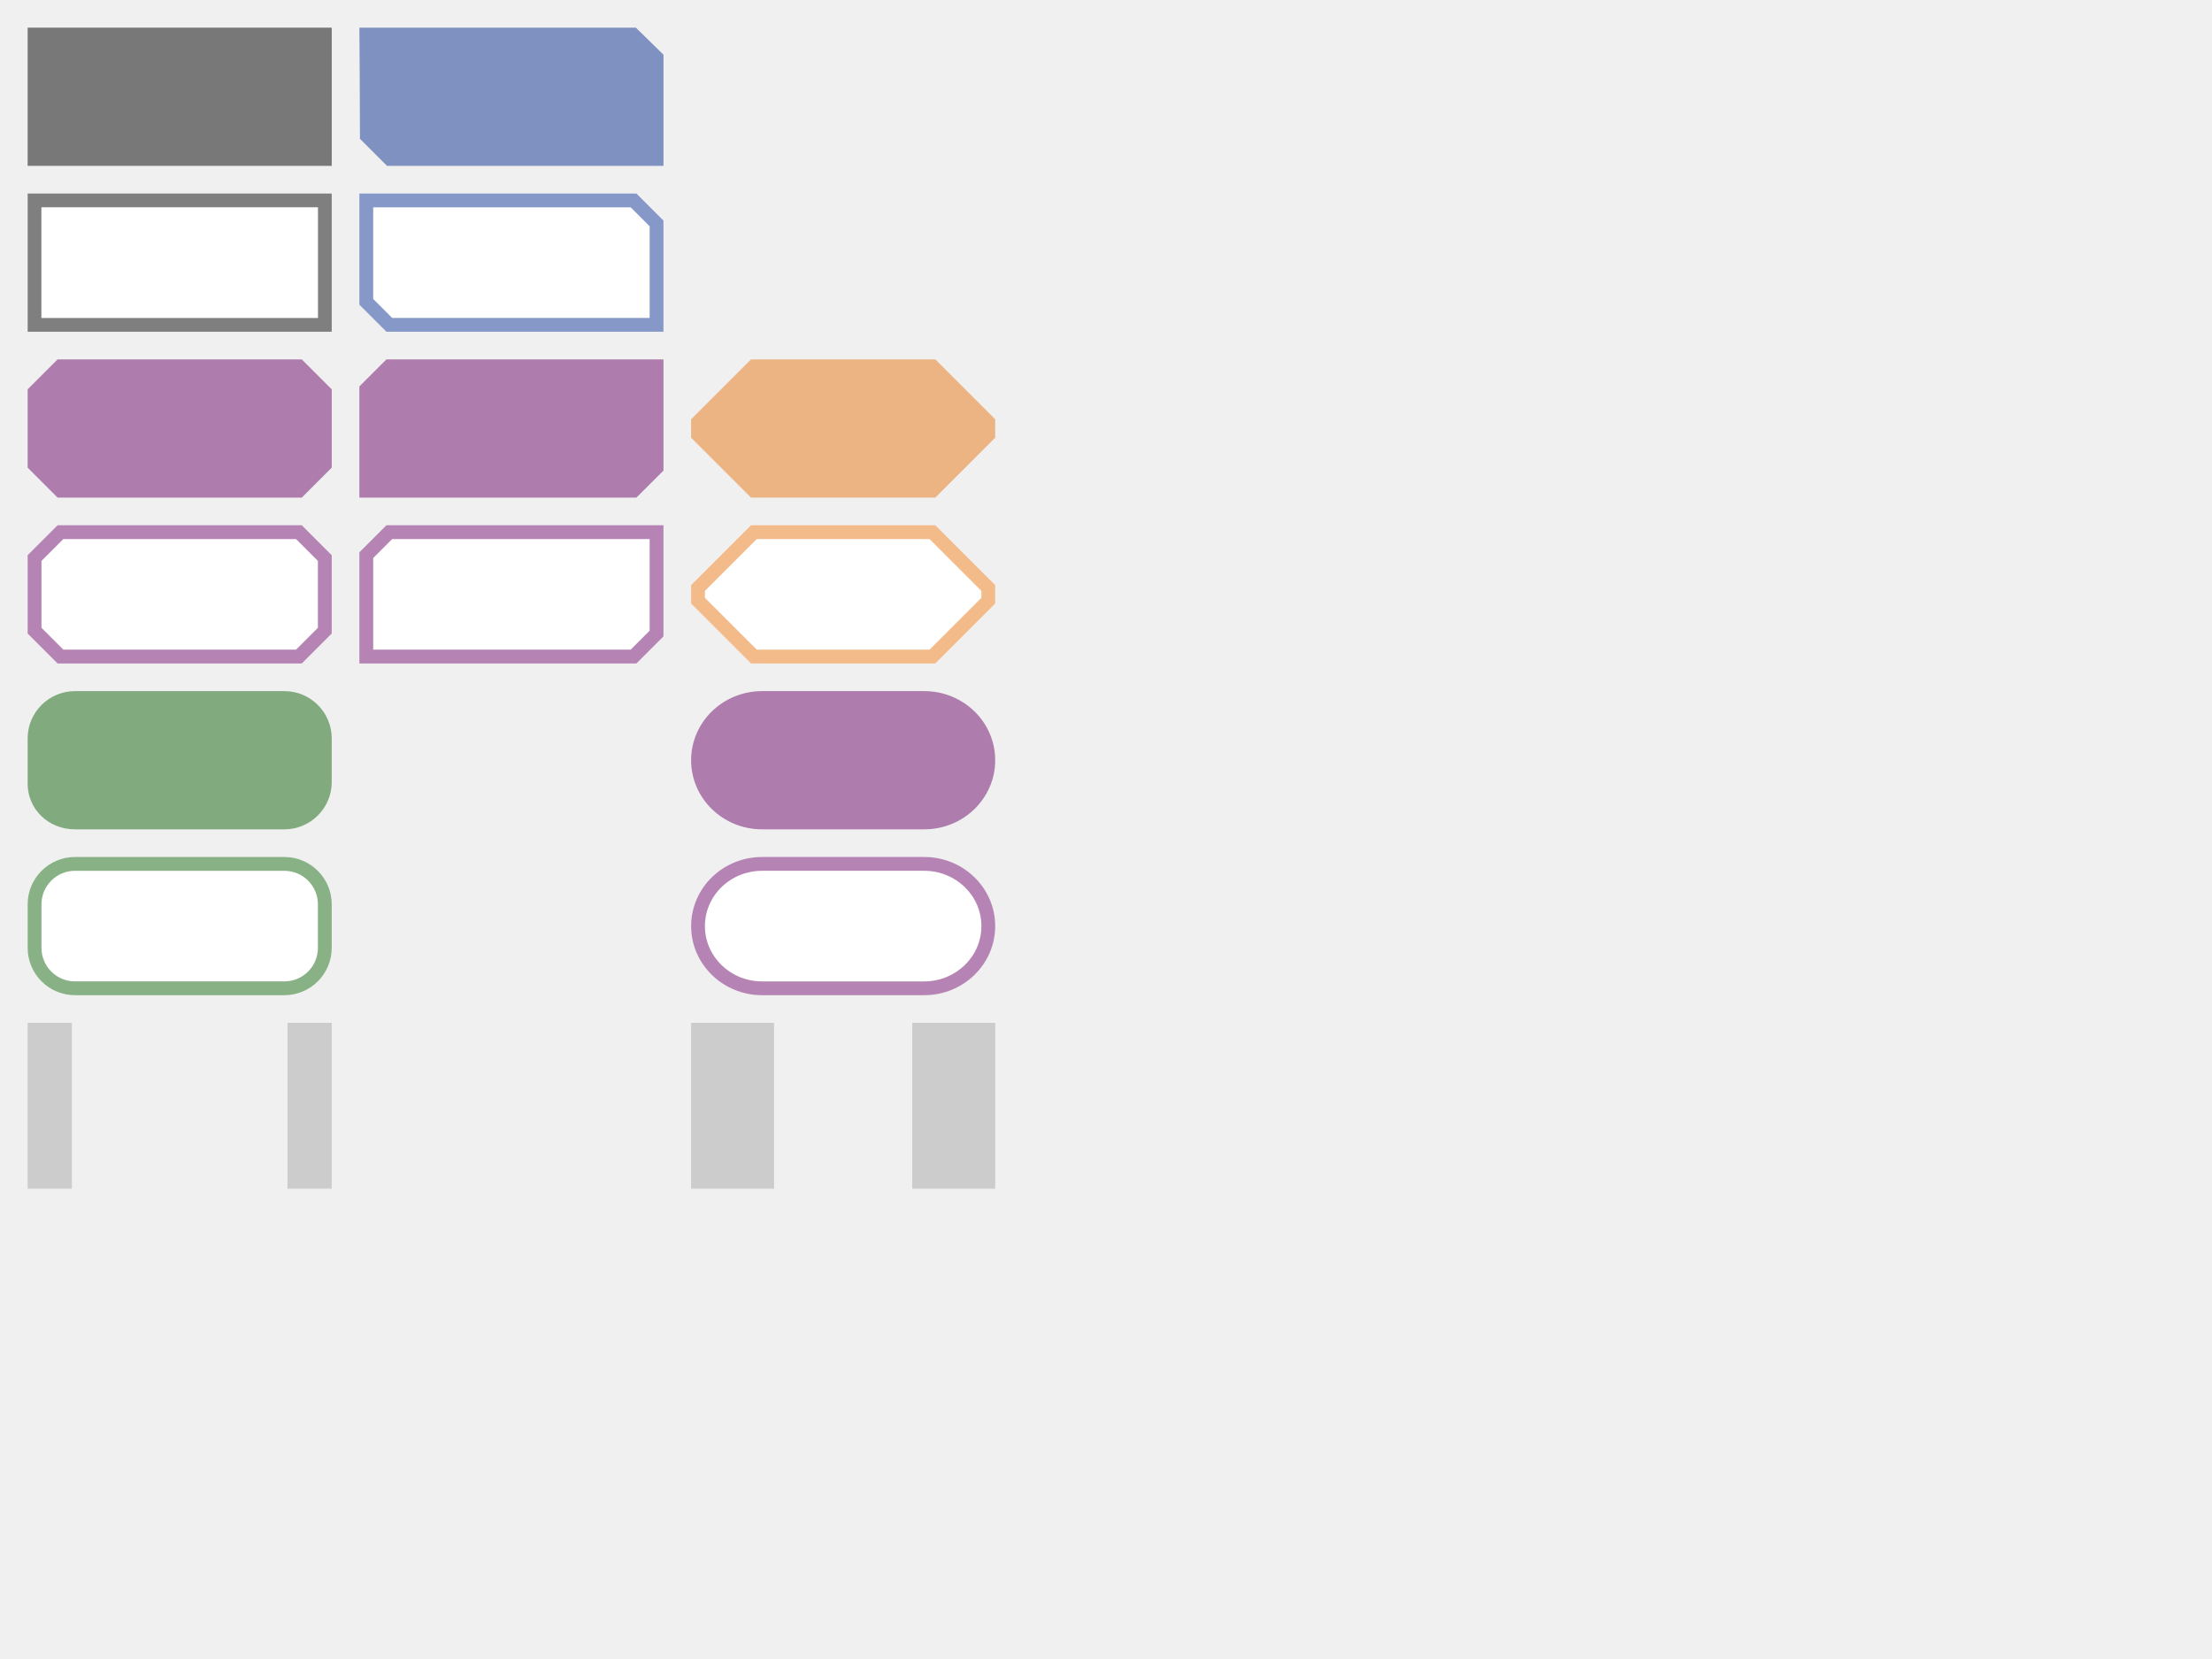
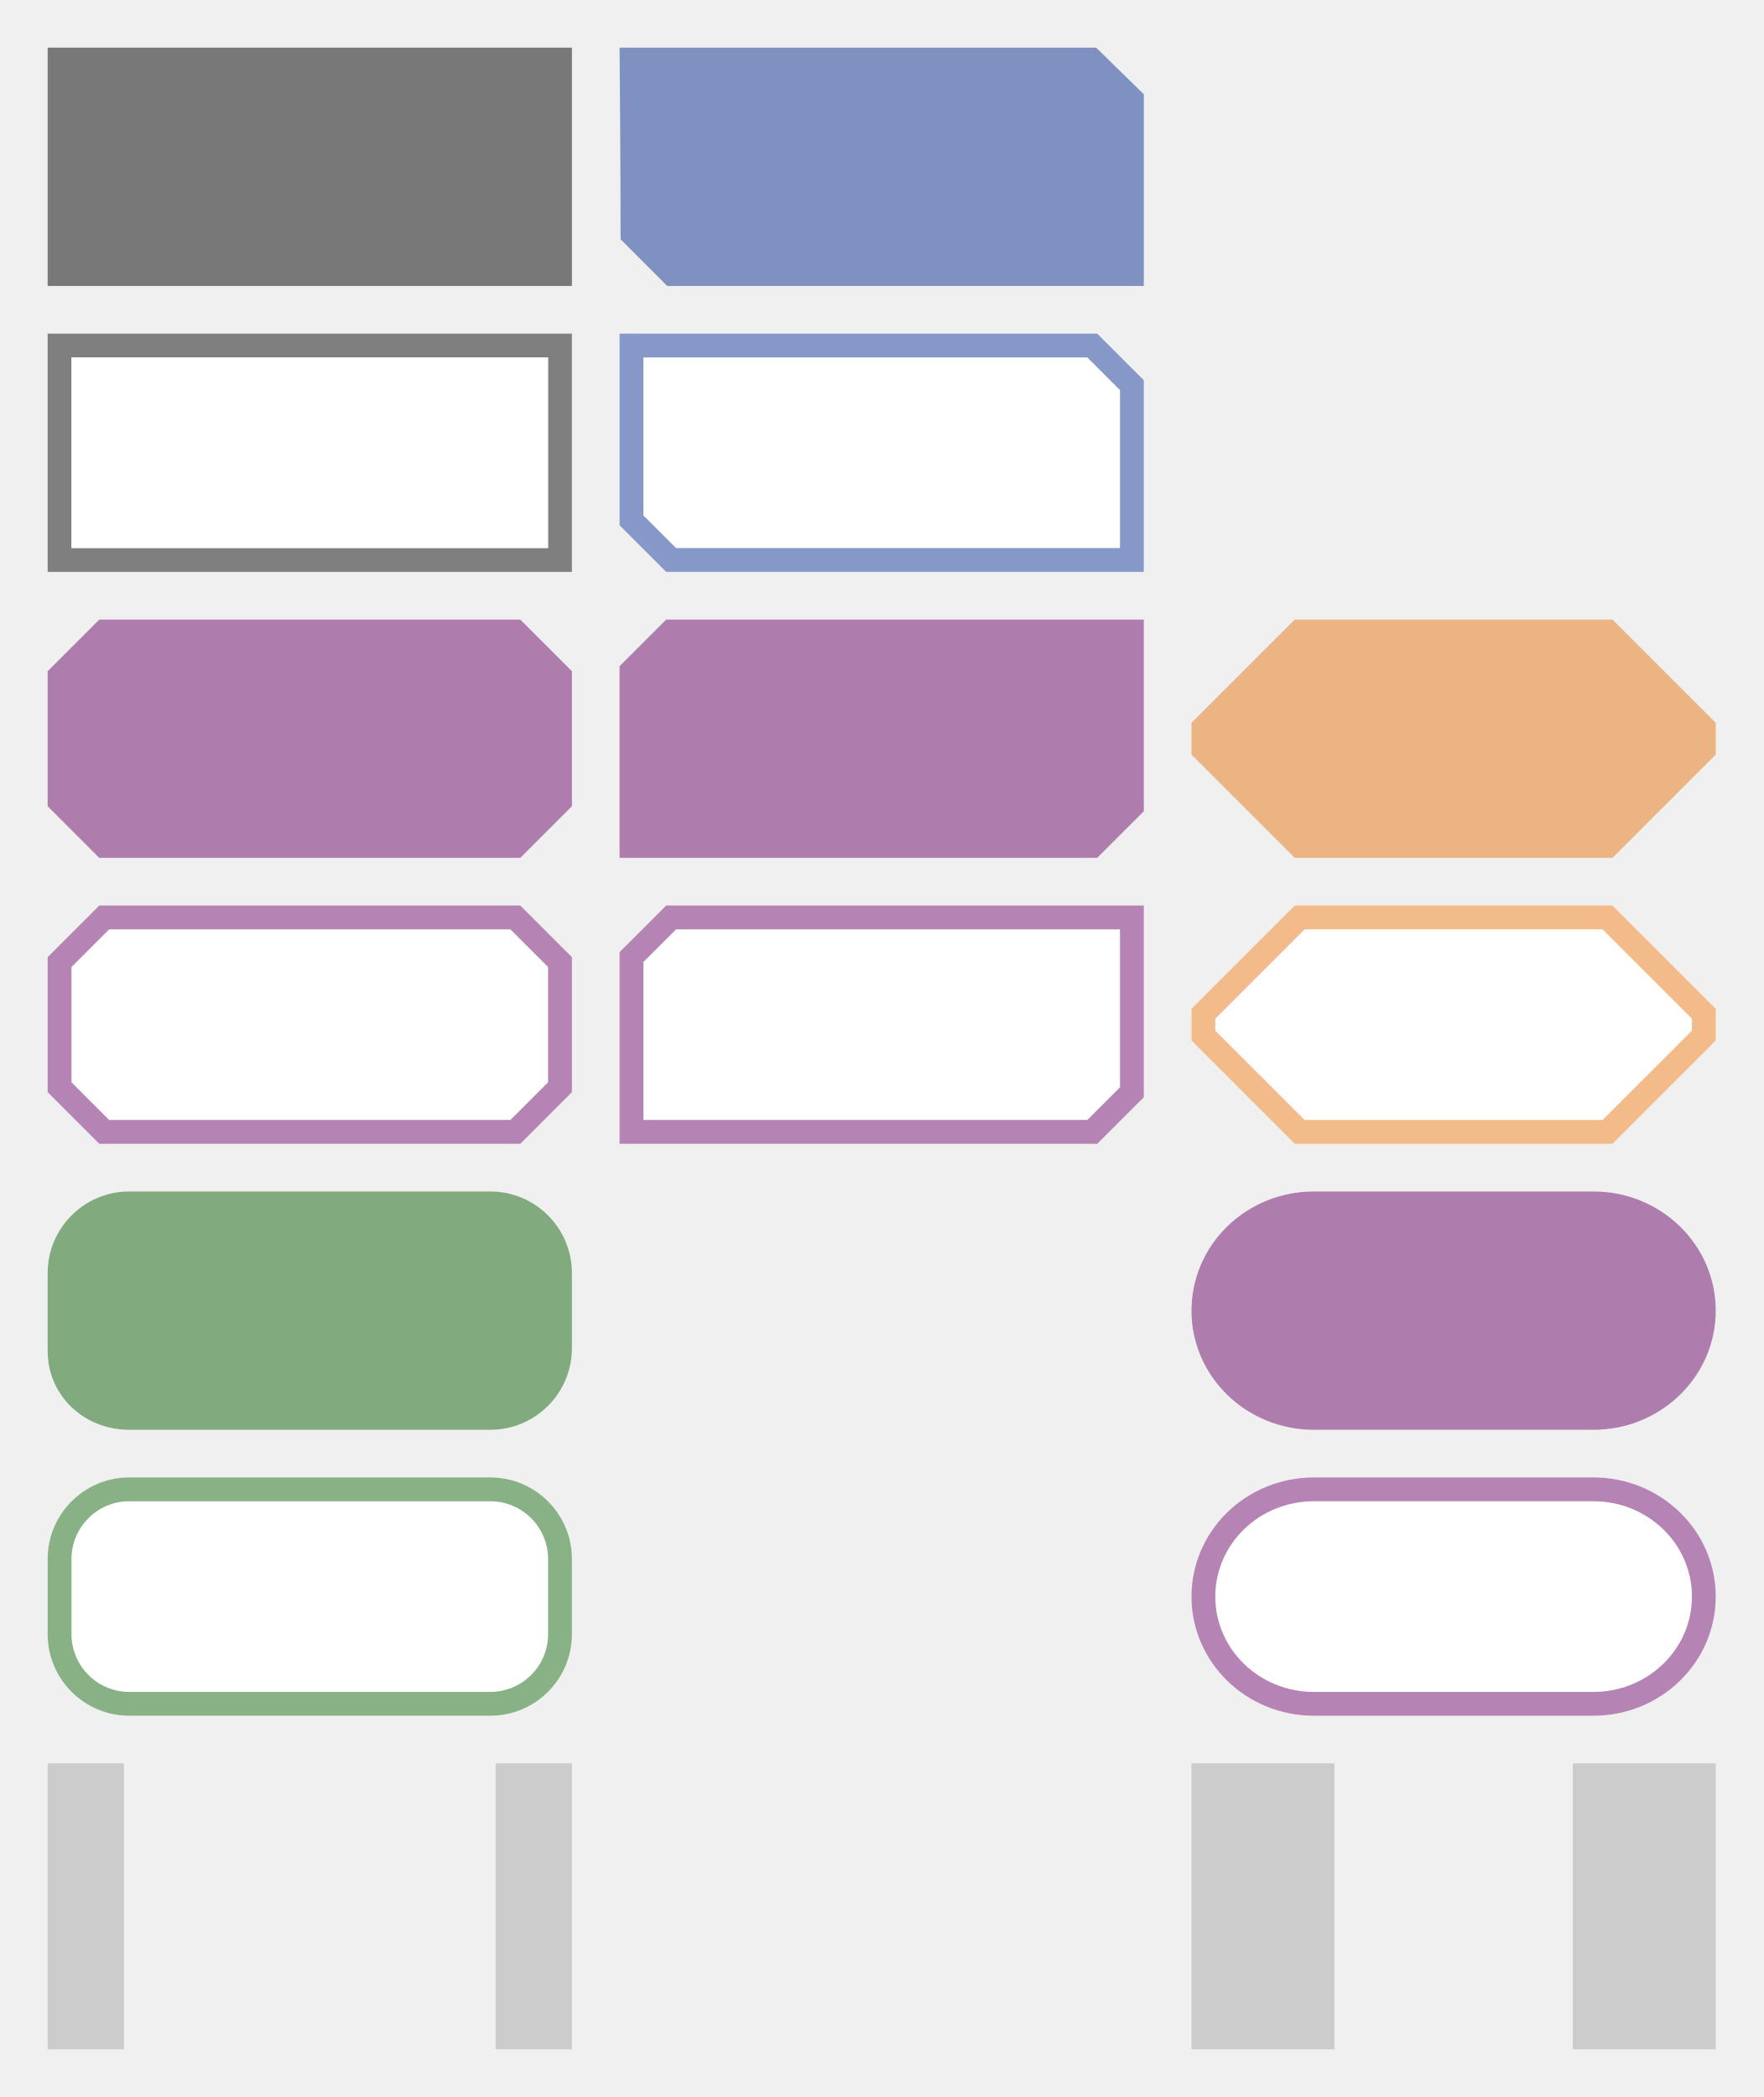
- <svg xmlns="http://www.w3.org/2000/svg" width="100%" height="100%" viewBox="0 0 3334 2500" version="1.1" xml:space="preserve" style="fill-rule:evenodd;clip-rule:evenodd;stroke-linecap:round;stroke-linejoin:round;stroke-miterlimit:1.5;">
-   <rect x="41.667" y="41.667" width="458.333" height="208.333" style="fill-opacity:0.5;" />
-   <rect x="41.667" y="291.667" width="458.333" height="208.333" style="fill:#fff;" />
-   <path d="M500,291.667l-458.333,-0l-0,208.333l458.333,0l0,-208.333Zm-20.728,20.728l-0,166.877c-0,-0 -416.877,-0 -416.877,-0c-0,-0 -0,-166.877 -0,-166.877l416.877,-0Z" style="fill-opacity:0.5;" />
-   <path d="M500,836.806l-45.139,-45.139l-368.055,-0l-45.139,45.139l-0,118.055l45.139,45.139l368.055,-0l45.139,-45.139l-0,-118.055Z" style="fill:#fff;" />
-   <path d="M500,836.806l-45.139,-45.139l-368.055,-0l-45.139,45.139l-0,118.055l45.139,45.139l368.055,-0l45.139,-45.139l-0,-118.055Zm-20.833,8.629l-0,100.797c-0,-0 -32.935,32.935 -32.935,32.935c-0,-0 -350.797,-0 -350.797,-0c-0,-0 -32.935,-32.935 -32.935,-32.935c0,-0 0,-100.797 0,-100.797c0,-0 32.935,-32.935 32.935,-32.935c-0,-0 350.797,0 350.797,0l32.935,32.935Z" style="fill:#6c0b6a;fill-opacity:0.5;" />
-   <path d="M1000,791.667l-417.568,-0l-40.765,40.765l-0,167.568l417.568,-0l40.765,-40.765l-0,-167.568Z" style="fill:#fff;" />
-   <path d="M1000,791.667l-417.568,-0l-40.765,40.765l-0,167.568l417.568,-0l40.765,-40.765l-0,-167.568Zm-20.833,20.833l-0,138.105c-0,0 -28.562,28.562 -28.562,28.562c0,-0 -388.105,-0 -388.105,-0c-0,-0 -0,-138.105 -0,-138.105c-0,-0 28.562,-28.562 28.562,-28.562l388.105,0Z" style="fill:#6c0b6a;fill-opacity:0.5;" />
-   <path d="M1000,500l-417.568,-0l-40.765,-40.765l-0,-167.568l417.568,-0l40.765,40.765l0,167.568Z" style="fill:#fff;" />
-   <path d="M1000,500l-417.568,0l-40.765,-40.765l-0,-167.568l417.568,-0l40.765,40.765l0,167.568Zm-20.833,-20.833l-388.105,-0c-0,-0 -28.562,-28.562 -28.562,-28.562c0,0 0,-138.105 0,-138.105c0,0 388.105,0 388.105,0c0,0 28.562,28.562 28.562,28.562l-0,138.105Z" style="fill:#0f3393;fill-opacity:0.5;" />
-   <path d="M500,1363.01c-0,-39.373 -31.966,-71.339 -71.34,-71.339l-315.654,-0c-39.373,-0 -71.339,31.966 -71.339,71.339l-0,65.654c-0,39.374 31.966,71.34 71.339,71.34l315.654,0c39.374,0 71.34,-31.966 71.34,-71.34l-0,-65.654Z" style="fill:#fff;" />
+ <svg xmlns="http://www.w3.org/2000/svg" width="370px" height="440px" viewBox="0 0 370 440" version="1.1" xml:space="preserve" style="fill-rule:evenodd;clip-rule:evenodd;stroke-linecap:round;stroke-linejoin:round;stroke-miterlimit:1.5;">
+   <rect id="Artboard1" x="0" y="0" width="370" height="440" style="fill:none;" />
+   <rect x="10" y="10" width="110" height="50" style="fill-opacity:0.5;" />
+   <rect x="10" y="70" width="110" height="50" style="fill:#fff;" />
+   <path d="M120,70l-110,-0l0,50l110,-0l0,-50Zm-4.975,4.975l0,40.05c0,0 -100.05,0 -100.05,0c-0,0 -0,-40.05 -0,-40.05l100.05,-0Z" style="fill-opacity:0.5;" />
+   <path d="M120,200.833l-10.833,-10.833l-88.334,0l-10.833,10.833l0,28.334l10.833,10.833l88.334,-0l10.833,-10.833l-0,-28.334Z" style="fill:#fff;" />
+   <path d="M120,200.833l-10.833,-10.833l-88.334,0l-10.833,10.833l0,28.334l10.833,10.833l88.334,-0l10.833,-10.833l-0,-28.334Zm-5,2.071l-0,24.192c-0,-0 -7.904,7.904 -7.904,7.904c-0,-0 -84.192,0 -84.192,0c0,-0 -7.904,-7.904 -7.904,-7.904c0,-0 0,-24.192 0,-24.192c0,0 7.904,-7.904 7.904,-7.904c0,0 84.192,0 84.192,0l7.904,7.904Z" style="fill:#6c0b6a;fill-opacity:0.5;" />
+   <path d="M240,190l-100.216,0l-9.784,9.784l-0,40.216l100.216,-0l9.784,-9.784l-0,-40.216Z" style="fill:#fff;" />
+   <path d="M240,190l-100.216,0l-9.784,9.784l-0,40.216l100.216,-0l9.784,-9.784l-0,-40.216Zm-5,5l-0,33.145c0,0 -6.855,6.855 -6.855,6.855c0,0 -93.145,0 -93.145,0c-0,-0 -0,-33.145 -0,-33.145c-0,-0 6.855,-6.855 6.855,-6.855l93.145,0Z" style="fill:#6c0b6a;fill-opacity:0.5;" />
+   <path d="M240,120l-100.216,-0l-9.784,-9.784l-0,-40.216l100.216,0l9.784,9.784l-0,40.216Z" style="fill:#fff;" />
+   <path d="M240,120l-100.216,0l-9.784,-9.784l-0,-40.216l100.216,0l9.784,9.784l0,40.216Zm-5,-5l-93.145,0c-0,-0 -6.855,-6.855 -6.855,-6.855c-0,0 -0,-33.145 -0,-33.145c0,0 93.145,0 93.145,0c0,0 6.855,6.855 6.855,6.855l-0,33.145Z" style="fill:#0f3393;fill-opacity:0.5;" />
+   <path d="M120,327.121c-0,-9.449 -7.672,-17.121 -17.121,-17.121l-75.758,0c-9.449,0 -17.121,7.672 -17.121,17.121l-0,15.758c-0,9.449 7.672,17.121 17.121,17.121l75.758,-0c9.449,-0 17.121,-7.672 17.121,-17.121l-0,-15.758Z" style="fill:#fff;" />
  <clipPath id="_clip1">
-     <path d="M500,1363.01c-0,-39.373 -31.966,-71.339 -71.34,-71.339l-315.654,-0c-39.373,-0 -71.339,31.966 -71.339,71.339l-0,65.654c-0,39.374 31.966,71.34 71.339,71.34l315.654,0c39.374,0 71.34,-31.966 71.34,-71.34l-0,-65.654Z" />
+     <path d="M120,327.121c-0,-9.449 -7.672,-17.121 -17.121,-17.121l-75.758,0c-9.449,0 -17.121,7.672 -17.121,17.121l-0,15.758c-0,9.449 7.672,17.121 17.121,17.121l75.758,-0c9.449,-0 17.121,-7.672 17.121,-17.121l-0,-15.758Z" />
  </clipPath>
  <g clip-path="url(#_clip1)">
-     <path d="M514.168,659.611c-0,-55.229 -44.772,-100 -100,-100c-162.983,-0 -484.372,-0 -650.729,-0l-105.317,105.316l0,0.015l105.317,105.317l650.729,-0c55.228,-0 100,-44.772 100,-100c-0,-3.547 -0,-7.102 -0,-10.648Z" style="fill:#ededed;stroke:#000;stroke-width:16.67px;" />
+     <path d="M123.4,158.307c0,-13.255 -10.745,-24 -24,-24c-39.116,-0 -116.249,-0 -156.175,-0l-25.276,25.276l0,0.003l25.276,25.276l156.175,0c13.255,0 24,-10.745 24,-24c0,-0.851 0,-1.704 0,-2.555Z" style="fill:#ededed;stroke:#000;stroke-width:4px;" />
  </g>
-   <path d="M500,1363.01c-0,-39.373 -31.966,-71.339 -71.34,-71.339l-315.654,-0c-39.373,-0 -71.339,31.966 -71.339,71.339l-0,65.654c-0,39.374 31.966,71.34 71.339,71.34l315.654,-0c39.374,-0 71.34,-31.966 71.34,-71.34l-0,-65.654Zm-20.833,0l-0,65.654c-0,27.876 -22.631,50.507 -50.507,50.507c0,-0 -315.654,-0 -315.654,-0c-27.875,-0 -50.506,-22.631 -50.506,-50.507l-0,-65.654c-0,-27.875 22.631,-50.506 50.506,-50.506l315.654,0c27.876,0 50.507,22.631 50.507,50.506Z" style="fill:#12670f;fill-opacity:0.5;" />
-   <path d="M1500,1395.83c-0,-57.529 -47.881,-104.166 -106.944,-104.166c-73.564,-0 -170.881,-0 -244.445,-0c-28.363,-0 -55.565,10.974 -75.621,30.509c-20.056,19.535 -31.323,46.031 -31.323,73.657l-0,0c-0,57.53 47.88,104.167 106.944,104.167c73.564,-0 170.881,-0 244.445,-0c59.063,0 106.944,-46.637 106.944,-104.167c0,0 0,0 0,0Z" style="fill:#fff;" />
-   <path d="M1500,1395.83c-0,-57.529 -47.881,-104.166 -106.944,-104.166c-73.564,-0 -170.881,-0 -244.445,-0c-28.363,-0 -55.565,10.974 -75.621,30.509c-20.056,19.535 -31.323,46.031 -31.323,73.657l-0,0c-0,57.53 47.88,104.167 106.944,104.167c73.564,-0 170.881,-0 244.445,-0c59.063,0 106.944,-46.637 106.944,-104.167c0,0 0,0 0,0Zm-20.806,0l-0,0c-0,46.193 -38.714,83.361 -86.138,83.361c-73.564,-0 -170.881,-0 -244.445,-0c-47.424,0 -86.138,-37.168 -86.138,-83.36c-0,-0.001 -0,-0.001 -0,-0.001c-0,-22.043 9.032,-43.165 25.034,-58.752c16.202,-15.781 38.192,-24.608 61.104,-24.608c73.564,-0 170.881,-0 244.445,-0c47.423,-0 86.138,37.168 86.138,83.36Z" style="fill:#6c0b6a;fill-opacity:0.5;" />
-   <path d="M1500,881.944l-90.278,-90.277l-277.765,-0l-90.278,90.277l-0,27.778l90.278,90.278l277.765,-0l90.278,-90.278l0,-27.778Z" style="fill:#fff;" />
-   <path d="M1500,881.944l-90.278,-90.277l-277.765,-0l-90.278,90.277l-0,27.778l90.278,90.278l277.765,-0l90.278,-90.278l0,-27.778Zm-20.833,8.63l-0,10.519c-0,-0 -78.074,78.074 -78.074,78.074c-0,-0 -260.507,-0 -260.507,-0c0,-0 -78.074,-78.074 -78.074,-78.074c0,-0 0,-10.519 0,-10.519c0,-0 78.074,-78.074 78.074,-78.074c0,0 260.507,0 260.507,0l78.074,78.074Z" style="fill:#e97814;fill-opacity:0.5;" />
-   <path d="M500,586.806l-45.139,-45.139l-368.055,-0l-45.139,45.139l-0,118.055l45.139,45.139l368.055,-0l45.139,-45.139l0,-118.055Z" style="fill:#6c0b6a;fill-opacity:0.5;" />
-   <path d="M1000,541.667l-417.568,-0l-40.765,40.765l-0,167.568l417.568,-0l40.765,-40.765l-0,-167.568Z" style="fill:#6c0b6a;fill-opacity:0.5;" />
-   <path d="M1000,250l-416.667,0l-40.765,-40.765c-0,-61.24 -0.889,-167.568 -0.889,-167.568l416.667,-0l41.654,40.765l0,167.568Z" style="fill:#0f3393;fill-opacity:0.5;" />
-   <path d="M500,1113.01c0,-39.373 -31.966,-71.339 -71.34,-71.339l-315.654,-0c-39.373,-0 -71.339,31.966 -71.339,71.339l-0,67.969c-0,39.374 31.966,69.025 71.339,69.025l315.654,-0c39.374,-0 71.34,-31.966 71.34,-71.34l0,-65.654Z" style="fill:#12670f;fill-opacity:0.5;" />
+   <path d="M120,327.121c-0,-9.449 -7.672,-17.121 -17.121,-17.121l-75.758,0c-9.449,0 -17.121,7.672 -17.121,17.121l-0,15.758c-0,9.449 7.672,17.121 17.121,17.121l75.758,-0c9.449,-0 17.121,-7.672 17.121,-17.121l-0,-15.758Zm-5,0l-0,15.758c-0,6.69 -5.431,12.121 -12.121,12.121c-0,-0 -75.758,-0 -75.758,-0c-6.69,-0 -12.121,-5.431 -12.121,-12.121l-0,-15.758c-0,-6.69 5.431,-12.121 12.121,-12.121l75.758,0c6.69,0 12.121,5.431 12.121,12.121Z" style="fill:#12670f;fill-opacity:0.5;" />
+   <path d="M360,335c-0,-13.807 -11.491,-25 -25.667,-25c-17.655,0 -41.011,0 -58.666,0c-6.808,-0 -13.336,2.634 -18.149,7.322c-4.814,4.689 -7.518,11.048 -7.518,17.678l-0,0c0,13.807 11.491,25 25.667,25l58.666,-0c14.176,0 25.667,-11.193 25.667,-25c-0,0 -0,0 -0,-0Z" style="fill:#fff;" />
+   <path d="M360,335c-0,-13.807 -11.491,-25 -25.667,-25c-17.655,0 -41.011,0 -58.666,0c-6.808,-0 -13.336,2.634 -18.149,7.322c-4.814,4.689 -7.518,11.048 -7.518,17.678l-0,0c0,13.807 11.491,25 25.667,25l58.666,-0c14.176,0 25.667,-11.193 25.667,-25c-0,0 -0,0 -0,-0Zm-4.993,-0l-0,0c-0,11.086 -9.292,20.007 -20.674,20.007l-58.666,-0c-11.382,-0 -20.674,-8.921 -20.674,-20.007c0,0 0,0 0,0c0,-5.29 2.168,-10.36 6.009,-14.101c3.888,-3.787 9.166,-5.906 14.665,-5.906c17.655,0 41.011,0 58.666,0c11.382,0 20.674,8.921 20.674,20.007Z" style="fill:#6c0b6a;fill-opacity:0.5;" />
+   <path d="M360,211.667l-21.667,-21.667l-66.663,0l-21.667,21.667l-0,6.666l21.667,21.667l66.663,-0l21.667,-21.667l0,-6.666Z" style="fill:#fff;" />
+   <path d="M360,211.667l-21.667,-21.667l-66.663,0l-21.667,21.667l-0,6.666l21.667,21.667l66.663,-0l21.667,-21.667l0,-6.666Zm-5,2.071l0,2.524c0,0 -18.738,18.738 -18.738,18.738c0,-0 -62.521,-0 -62.521,-0c-0,0 -18.738,-18.738 -18.738,-18.738c-0,0 -0,-2.524 -0,-2.524c-0,-0 18.738,-18.738 18.738,-18.738c-0,0 62.521,0 62.521,0l18.738,18.738Z" style="fill:#e97814;fill-opacity:0.5;" />
+   <path d="M120,140.833l-10.833,-10.833l-88.334,-0l-10.833,10.833l-0,28.334l10.833,10.833l88.334,-0l10.833,-10.833l0,-28.334Z" style="fill:#6c0b6a;fill-opacity:0.5;" />
+   <path d="M240,130l-100.216,0l-9.784,9.784l-0,40.216l100.216,-0l9.784,-9.784l-0,-40.216Z" style="fill:#6c0b6a;fill-opacity:0.5;" />
+   <path d="M240,60l-100,0l-9.784,-9.784c0,-14.697 -0.213,-40.216 -0.213,-40.216l100,0l9.997,9.784l-0,40.216Z" style="fill:#0f3393;fill-opacity:0.5;" />
+   <path d="M120,267.121c0,-9.449 -7.672,-17.121 -17.121,-17.121l-75.758,0c-9.449,0 -17.121,7.672 -17.121,17.121l-0,16.313c-0,9.45 7.672,16.566 17.121,16.566l75.758,-0c9.449,-0 17.121,-7.672 17.121,-17.121l0,-15.758Z" style="fill:#12670f;fill-opacity:0.5;" />
  <clipPath id="_clip2">
-     <path d="M500,1113.01c0,-39.373 -31.966,-71.339 -71.34,-71.339l-315.654,-0c-39.373,-0 -71.339,31.966 -71.339,71.339l-0,67.969c-0,39.374 31.966,69.025 71.339,69.025l315.654,-0c39.374,-0 71.34,-31.966 71.34,-71.34l0,-65.654Z" />
+     <path d="M120,267.121c0,-9.449 -7.672,-17.121 -17.121,-17.121l-75.758,0c-9.449,0 -17.121,7.672 -17.121,17.121l-0,16.313c-0,9.45 7.672,16.566 17.121,16.566l75.758,-0c9.449,-0 17.121,-7.672 17.121,-17.121l0,-15.758Z" />
  </clipPath>
  <g clip-path="url(#_clip2)">
-     <path d="M514.508,409.611c-0,-55.229 -44.772,-100 -100,-100c-162.983,-0 -484.372,-0 -650.729,-0l-105.317,105.316l0,0.015l105.317,105.317l650.729,-0c55.228,-0 100,-44.772 100,-100c-0,-3.547 -0,-7.102 -0,-10.648Z" style="fill:#ededed;stroke:#000;stroke-width:16.67px;" />
+     <path d="M123.482,98.307c-0,-13.255 -10.745,-24 -24,-24c-39.116,-0 -116.249,-0 -156.175,-0l-25.276,25.276l-0,0.003l25.276,25.276l156.175,0c6.365,0 12.47,-2.528 16.97,-7.029c4.501,-4.501 7.03,-10.606 7.03,-16.971c-0,-0.851 -0,-1.704 -0,-2.555Z" style="fill:#ededed;stroke:#000;stroke-width:4px;" />
  </g>
-   <path d="M1500,1145.83c-0,-57.529 -47.881,-104.166 -106.944,-104.166c-73.564,-0 -170.881,-0 -244.445,-0c-28.363,-0 -55.565,10.974 -75.621,30.509c-20.056,19.535 -31.323,46.031 -31.323,73.657l-0,0c-0,57.53 47.88,104.167 106.944,104.167c73.564,-0 170.881,-0 244.445,-0c59.063,0 106.944,-46.637 106.944,-104.167c0,0 0,0 0,0Z" style="fill:#6c0b6a;fill-opacity:0.5;" />
-   <path d="M1500,631.944l-90.278,-90.277l-277.778,-0l-90.277,90.277l-0,27.778l90.277,90.278l277.778,-0l90.278,-90.278l0,-27.778Z" style="fill:#e97814;fill-opacity:0.5;" />
-   <rect x="41.667" y="1541.67" width="66.667" height="250" style="fill:#a8a8a8;fill-opacity:0.5;" />
-   <rect x="433.333" y="1541.67" width="66.667" height="250" style="fill:#a8a8a8;fill-opacity:0.5;" />
-   <rect x="1041.68" y="1541.67" width="124.988" height="250" style="fill:#a8a8a8;fill-opacity:0.5;" />
-   <rect x="1375" y="1541.67" width="125.012" height="250" style="fill:#a8a8a8;fill-opacity:0.5;" />
+   <path d="M360,275c-0,-13.807 -11.491,-25 -25.667,-25c-17.655,0 -41.011,0 -58.666,0c-6.808,-0 -13.336,2.634 -18.149,7.322c-4.814,4.689 -7.518,11.048 -7.518,17.678l-0,0c0,13.807 11.491,25 25.667,25l58.666,-0c14.176,0 25.667,-11.193 25.667,-25c-0,0 -0,0 -0,-0Z" style="fill:#6c0b6a;fill-opacity:0.5;" />
+   <path d="M360,151.667l-21.667,-21.667l-66.666,-0l-21.667,21.667l0,6.666l21.667,21.667l66.666,-0l21.667,-21.667l0,-6.666Z" style="fill:#e97814;fill-opacity:0.5;" />
+   <rect x="10" y="370" width="16" height="60" style="fill:#a8a8a8;fill-opacity:0.5;" />
+   <rect x="104" y="370" width="16" height="60" style="fill:#a8a8a8;fill-opacity:0.5;" />
+   <rect x="250.003" y="370" width="29.997" height="60" style="fill:#a8a8a8;fill-opacity:0.5;" />
+   <rect x="330" y="370" width="30.003" height="60" style="fill:#a8a8a8;fill-opacity:0.5;" />
</svg>
